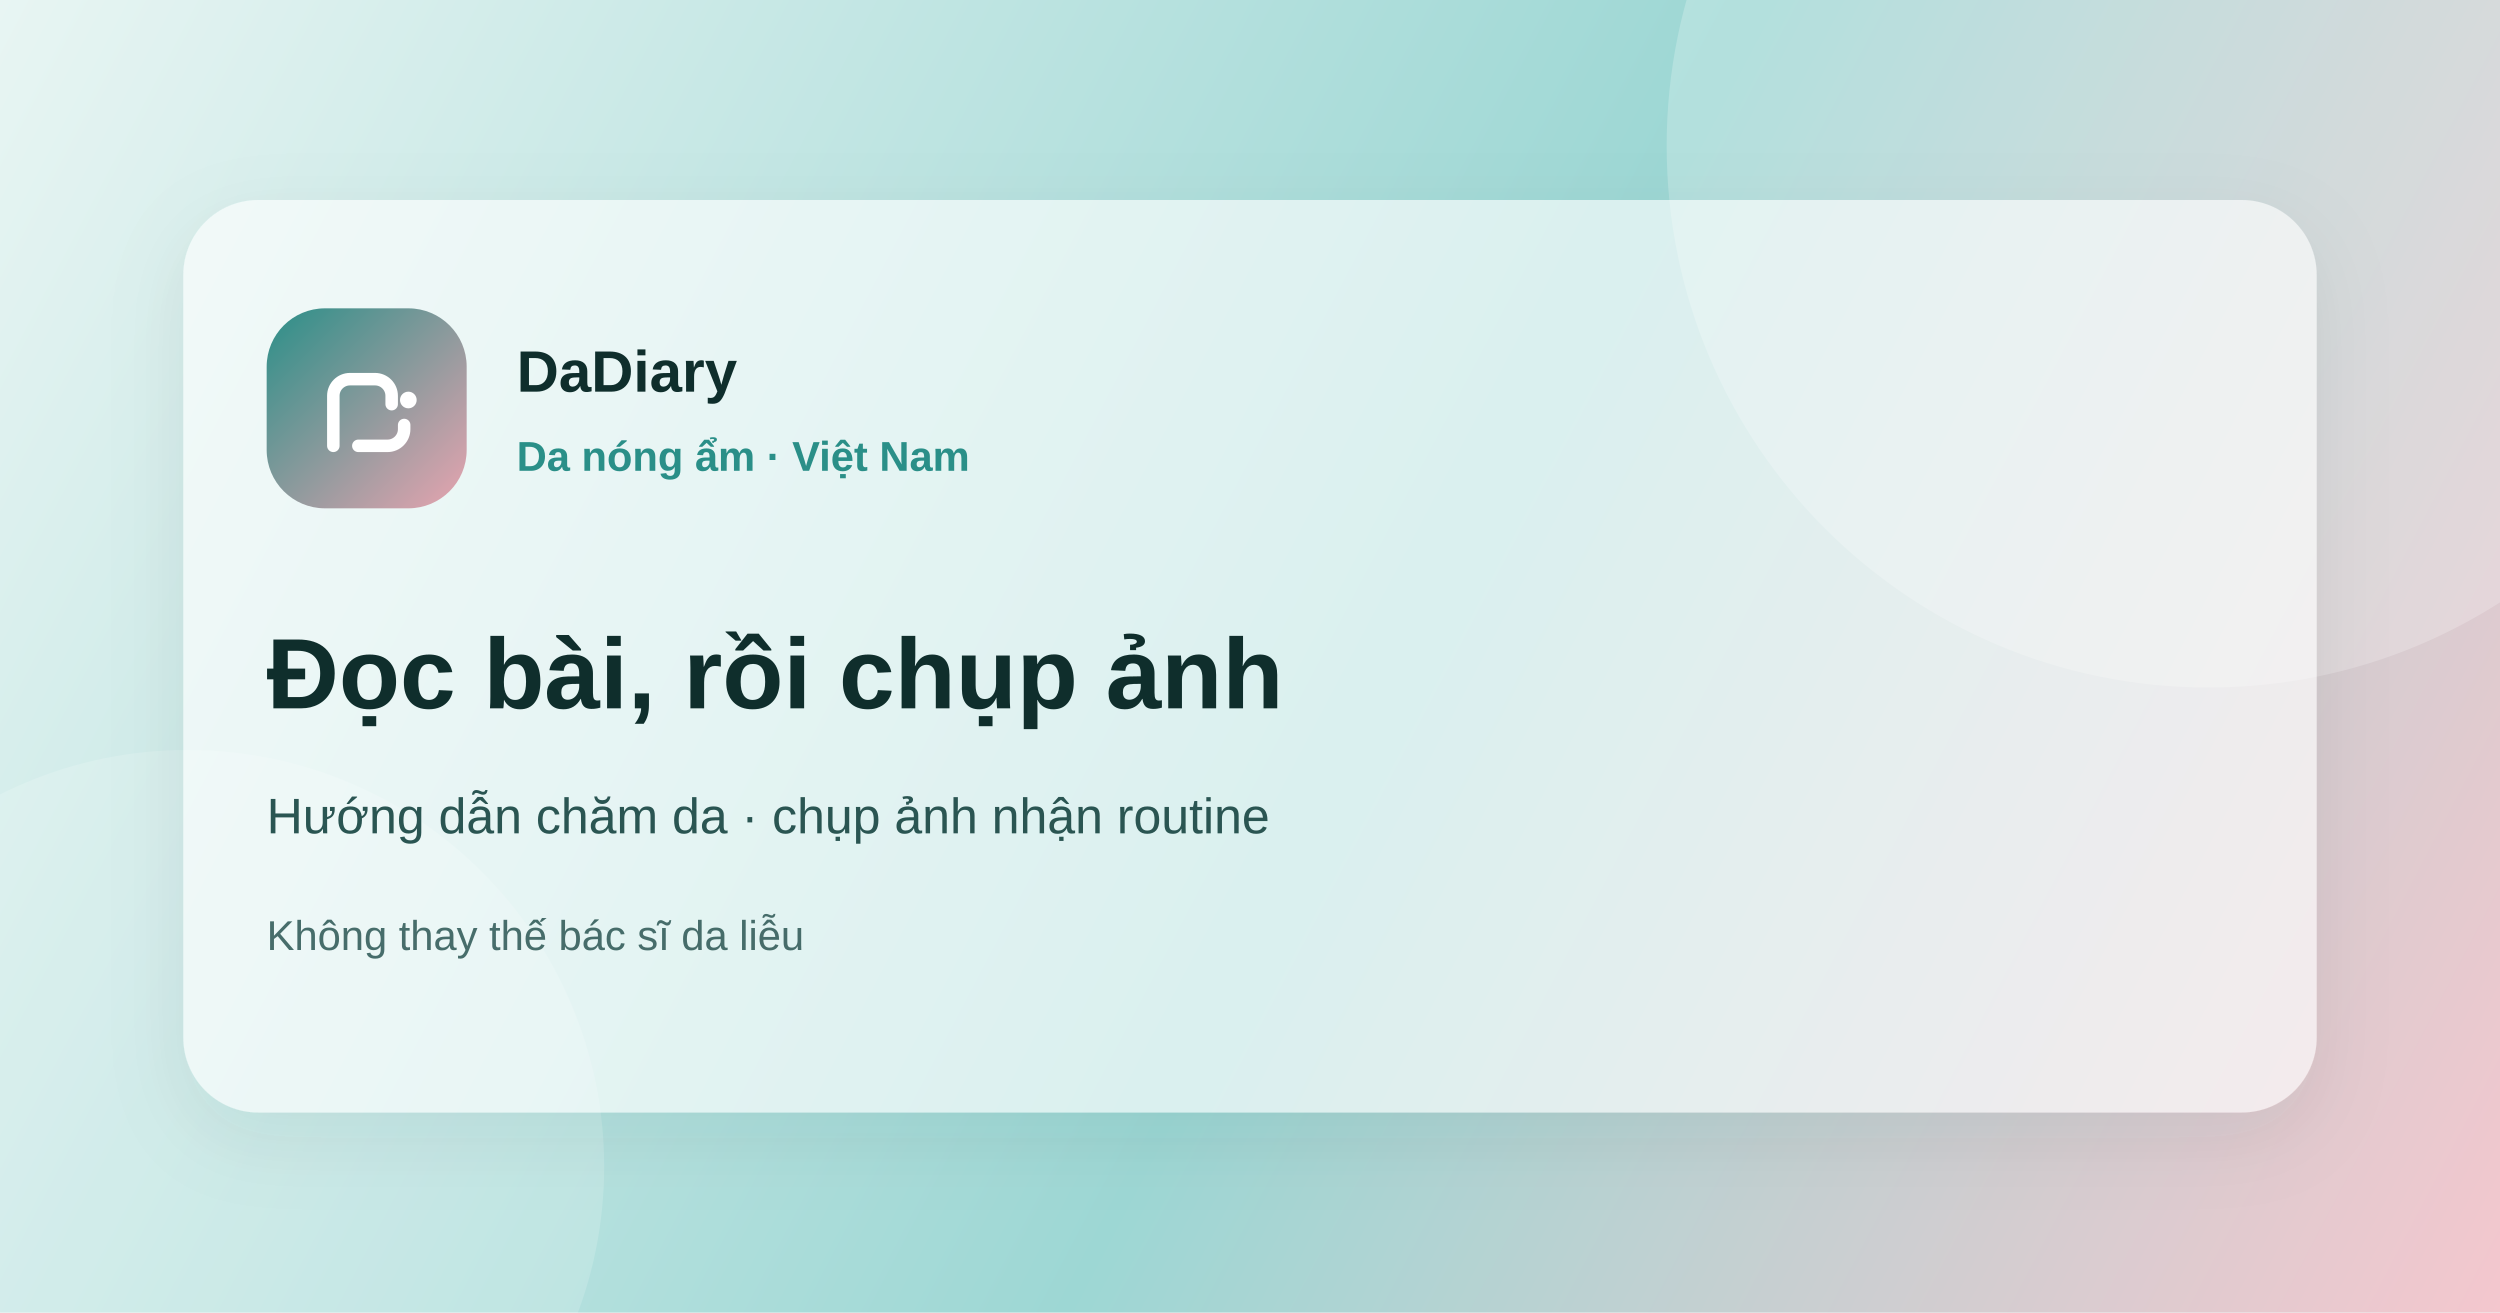
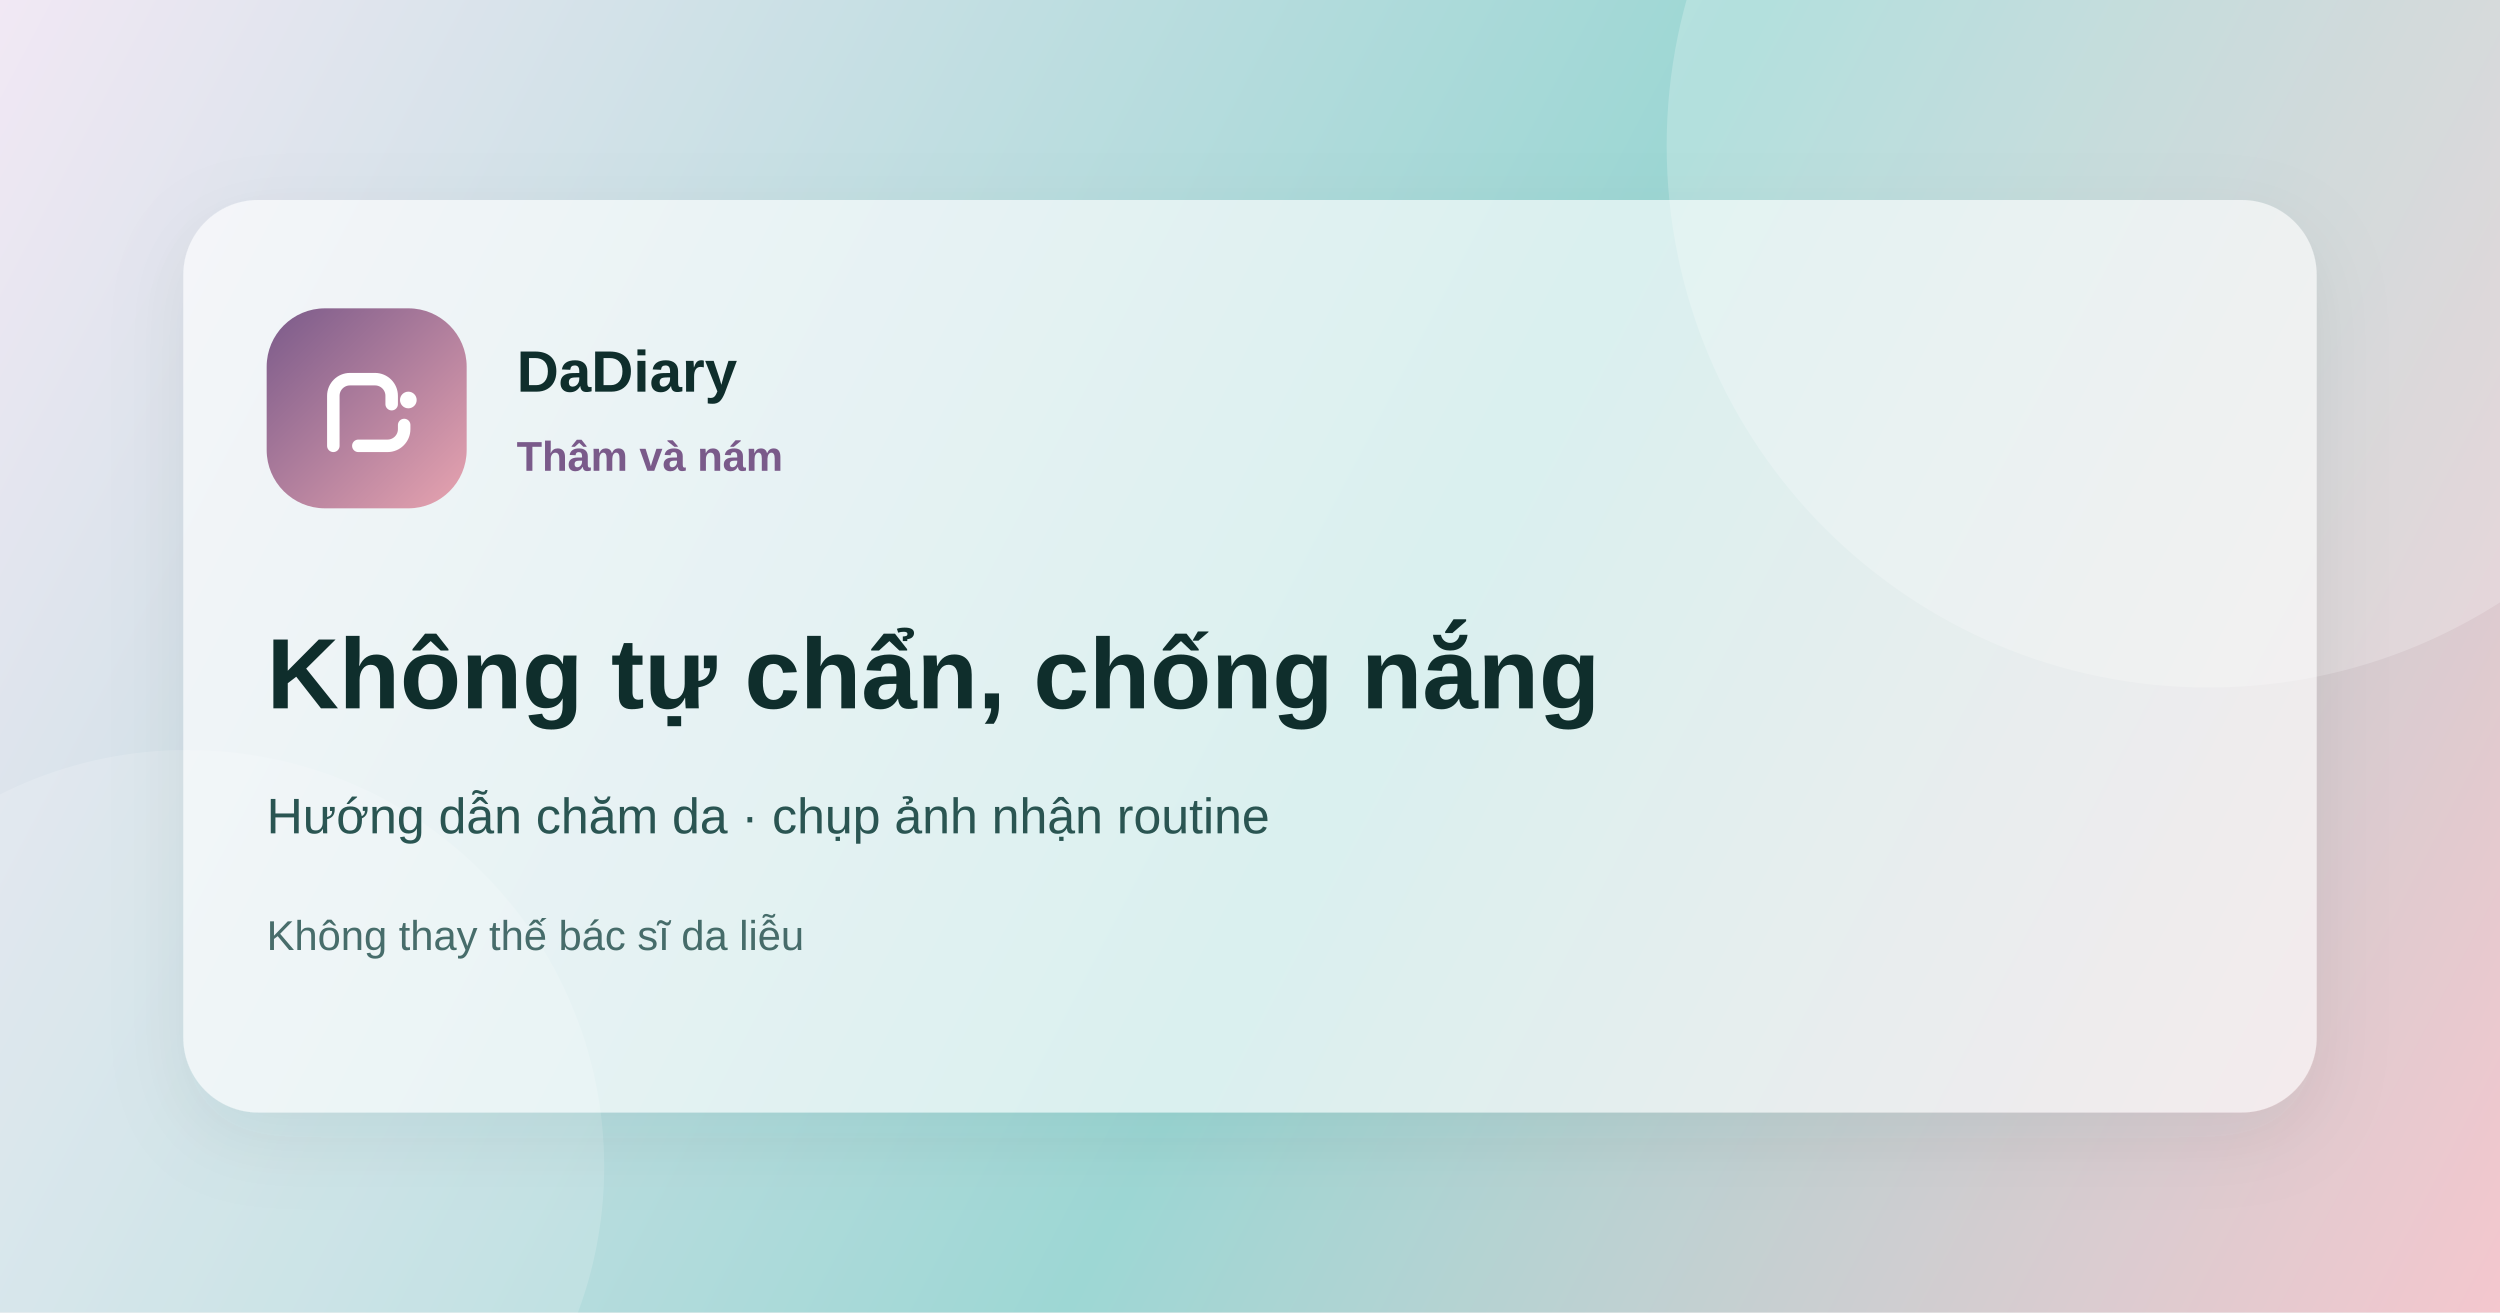
<svg xmlns="http://www.w3.org/2000/svg" width="1200" height="630" viewBox="0 0 1200 630" role="img" aria-label="DaDiary">
  <defs>
    <linearGradient id="bg" x1="0" y1="0" x2="1200" y2="630" gradientUnits="userSpaceOnUse">
-       <stop offset="0%" stop-color="#E8F5F3" />
+       <stop offset="0%" stop-color="#F1E8F4" />
      <stop offset="55%" stop-color="#9DD7D4" />
      <stop offset="100%" stop-color="#F4C7CE" />
    </linearGradient>
    <linearGradient id="tile" x1="0" y1="0" x2="96" y2="96" gradientUnits="userSpaceOnUse">
-       <stop offset="0%" stop-color="#2A8F88" />
+       <stop offset="0%" stop-color="#7A5A8A" />
      <stop offset="100%" stop-color="#E8A4B0" />
    </linearGradient>
    <filter id="soft" x="-20%" y="-20%" width="140%" height="140%">
      <feDropShadow dx="0" dy="12" stdDeviation="18" flood-color="#0F2E2C" flood-opacity="0.12" />
    </filter>
  </defs>
  <rect width="1200" height="630" fill="url(#bg)" />
  <circle cx="1060" cy="70" r="260" fill="#FFFFFF" opacity="0.22" />
  <circle cx="90" cy="560" r="200" fill="#FFFFFF" opacity="0.16" />
  <rect x="88" y="96" width="1024" height="438" rx="36" fill="#FFFFFF" opacity="0.62" filter="url(#soft)" />
  <g transform="translate(128 148)">
    <rect width="96" height="96" rx="28" fill="url(#tile)" />
    <path d="M32 66V42a8 8 0 0 1 8-8h12a8 8 0 0 1 8 8v4M66 56v2a8 8 0 0 1-8 8H44" fill="none" stroke="#FFFFFF" stroke-width="6" stroke-linecap="round" stroke-linejoin="round" />
    <circle cx="68" cy="44" r="4" fill="#FFFFFF" />
  </g>
  <text x="248" y="188" font-family="Segoe UI, Helvetica Neue, Arial, sans-serif" font-size="28" font-weight="700" fill="#0F2E2C">DaDiary</text>
-   <text x="248" y="226" font-family="Segoe UI, Helvetica Neue, Arial, sans-serif" font-size="20" font-weight="600" fill="#2A8F88">Da nóng ẩm · Việt Nam</text>
-   <text x="128" y="340" font-family="Segoe UI, Helvetica Neue, Arial, sans-serif" font-size="48" font-weight="700" fill="#0F2E2C">Đọc bài, rồi chụp ảnh</text>
+   <text x="248" y="226" font-family="Segoe UI, Helvetica Neue, Arial, sans-serif" font-size="20" font-weight="600" fill="#7A5A8A">Thâm và nám</text>
+   <text x="128" y="340" font-family="Segoe UI, Helvetica Neue, Arial, sans-serif" font-size="48" font-weight="700" fill="#0F2E2C">Không tự chẩn, chống nắng</text>
  <text x="128" y="400" font-family="Segoe UI, Helvetica Neue, Arial, sans-serif" font-size="24" font-weight="500" fill="#2A5552">Hướng dẫn chăm da · chụp ảnh nhận routine</text>
  <text x="128" y="456" font-family="Segoe UI, Helvetica Neue, Arial, sans-serif" font-size="20" font-weight="500" fill="#2A5552" opacity="0.85">Không thay thế bác sĩ da liễu</text>
</svg>
